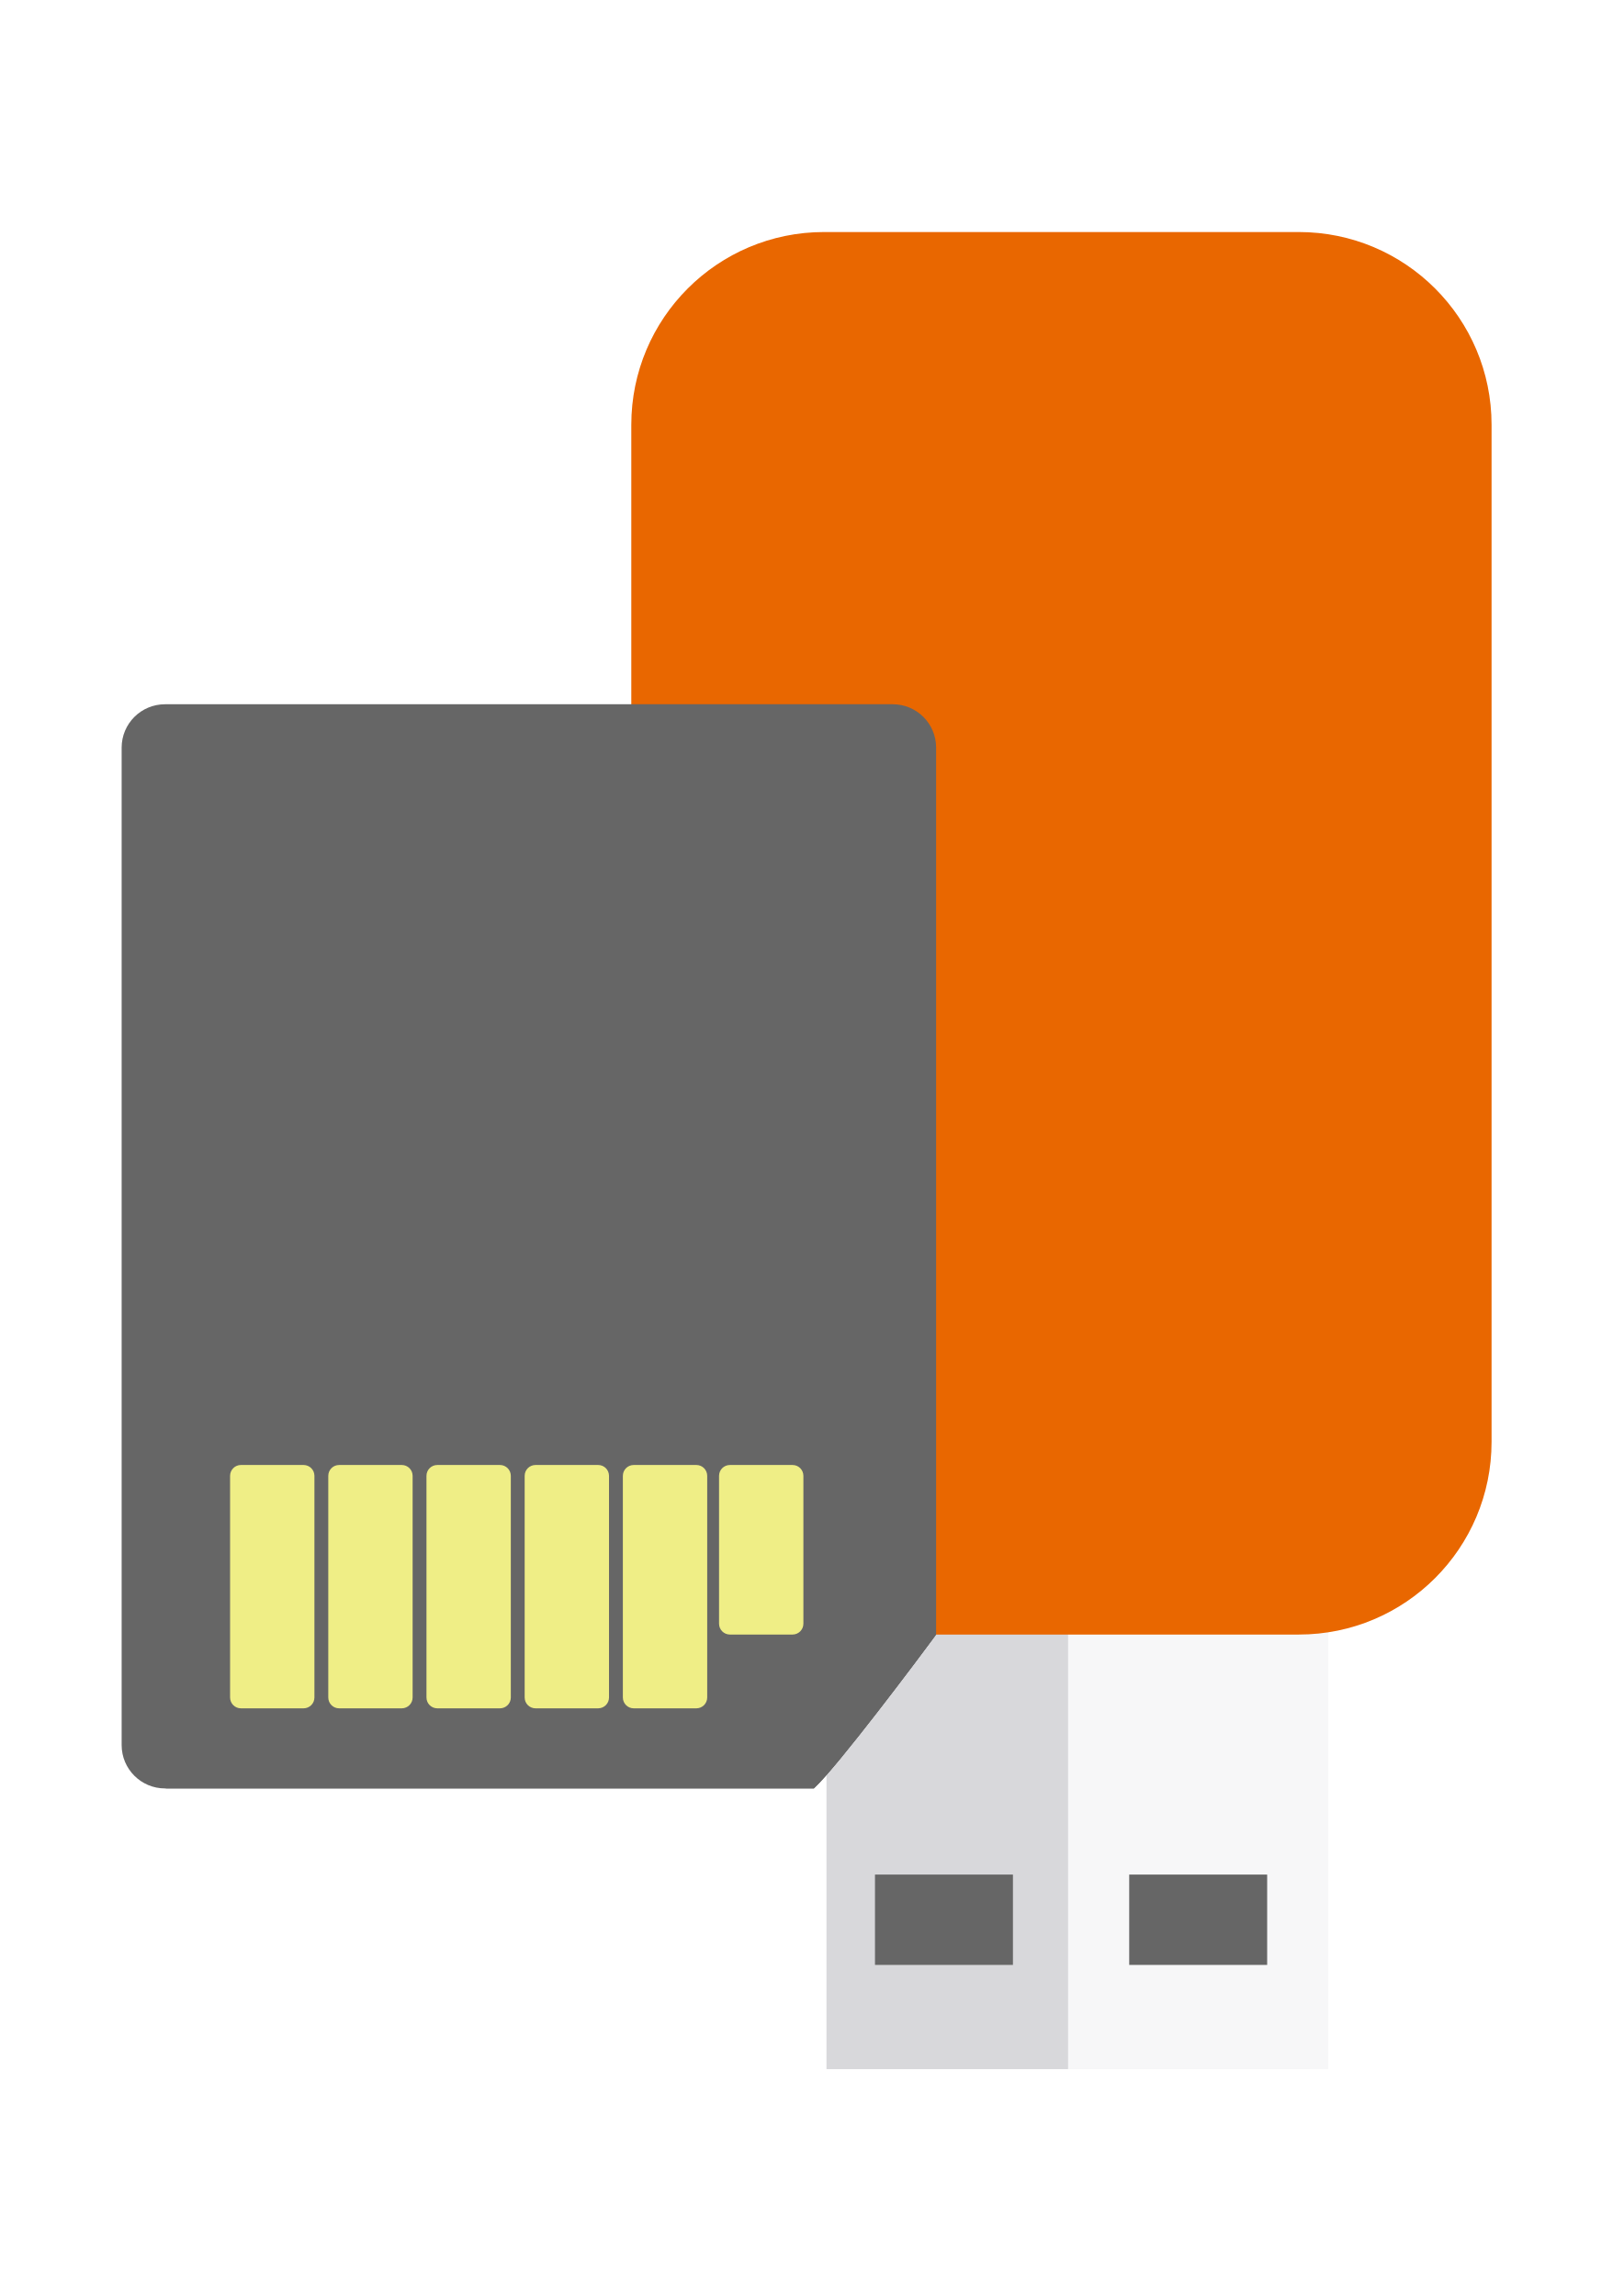
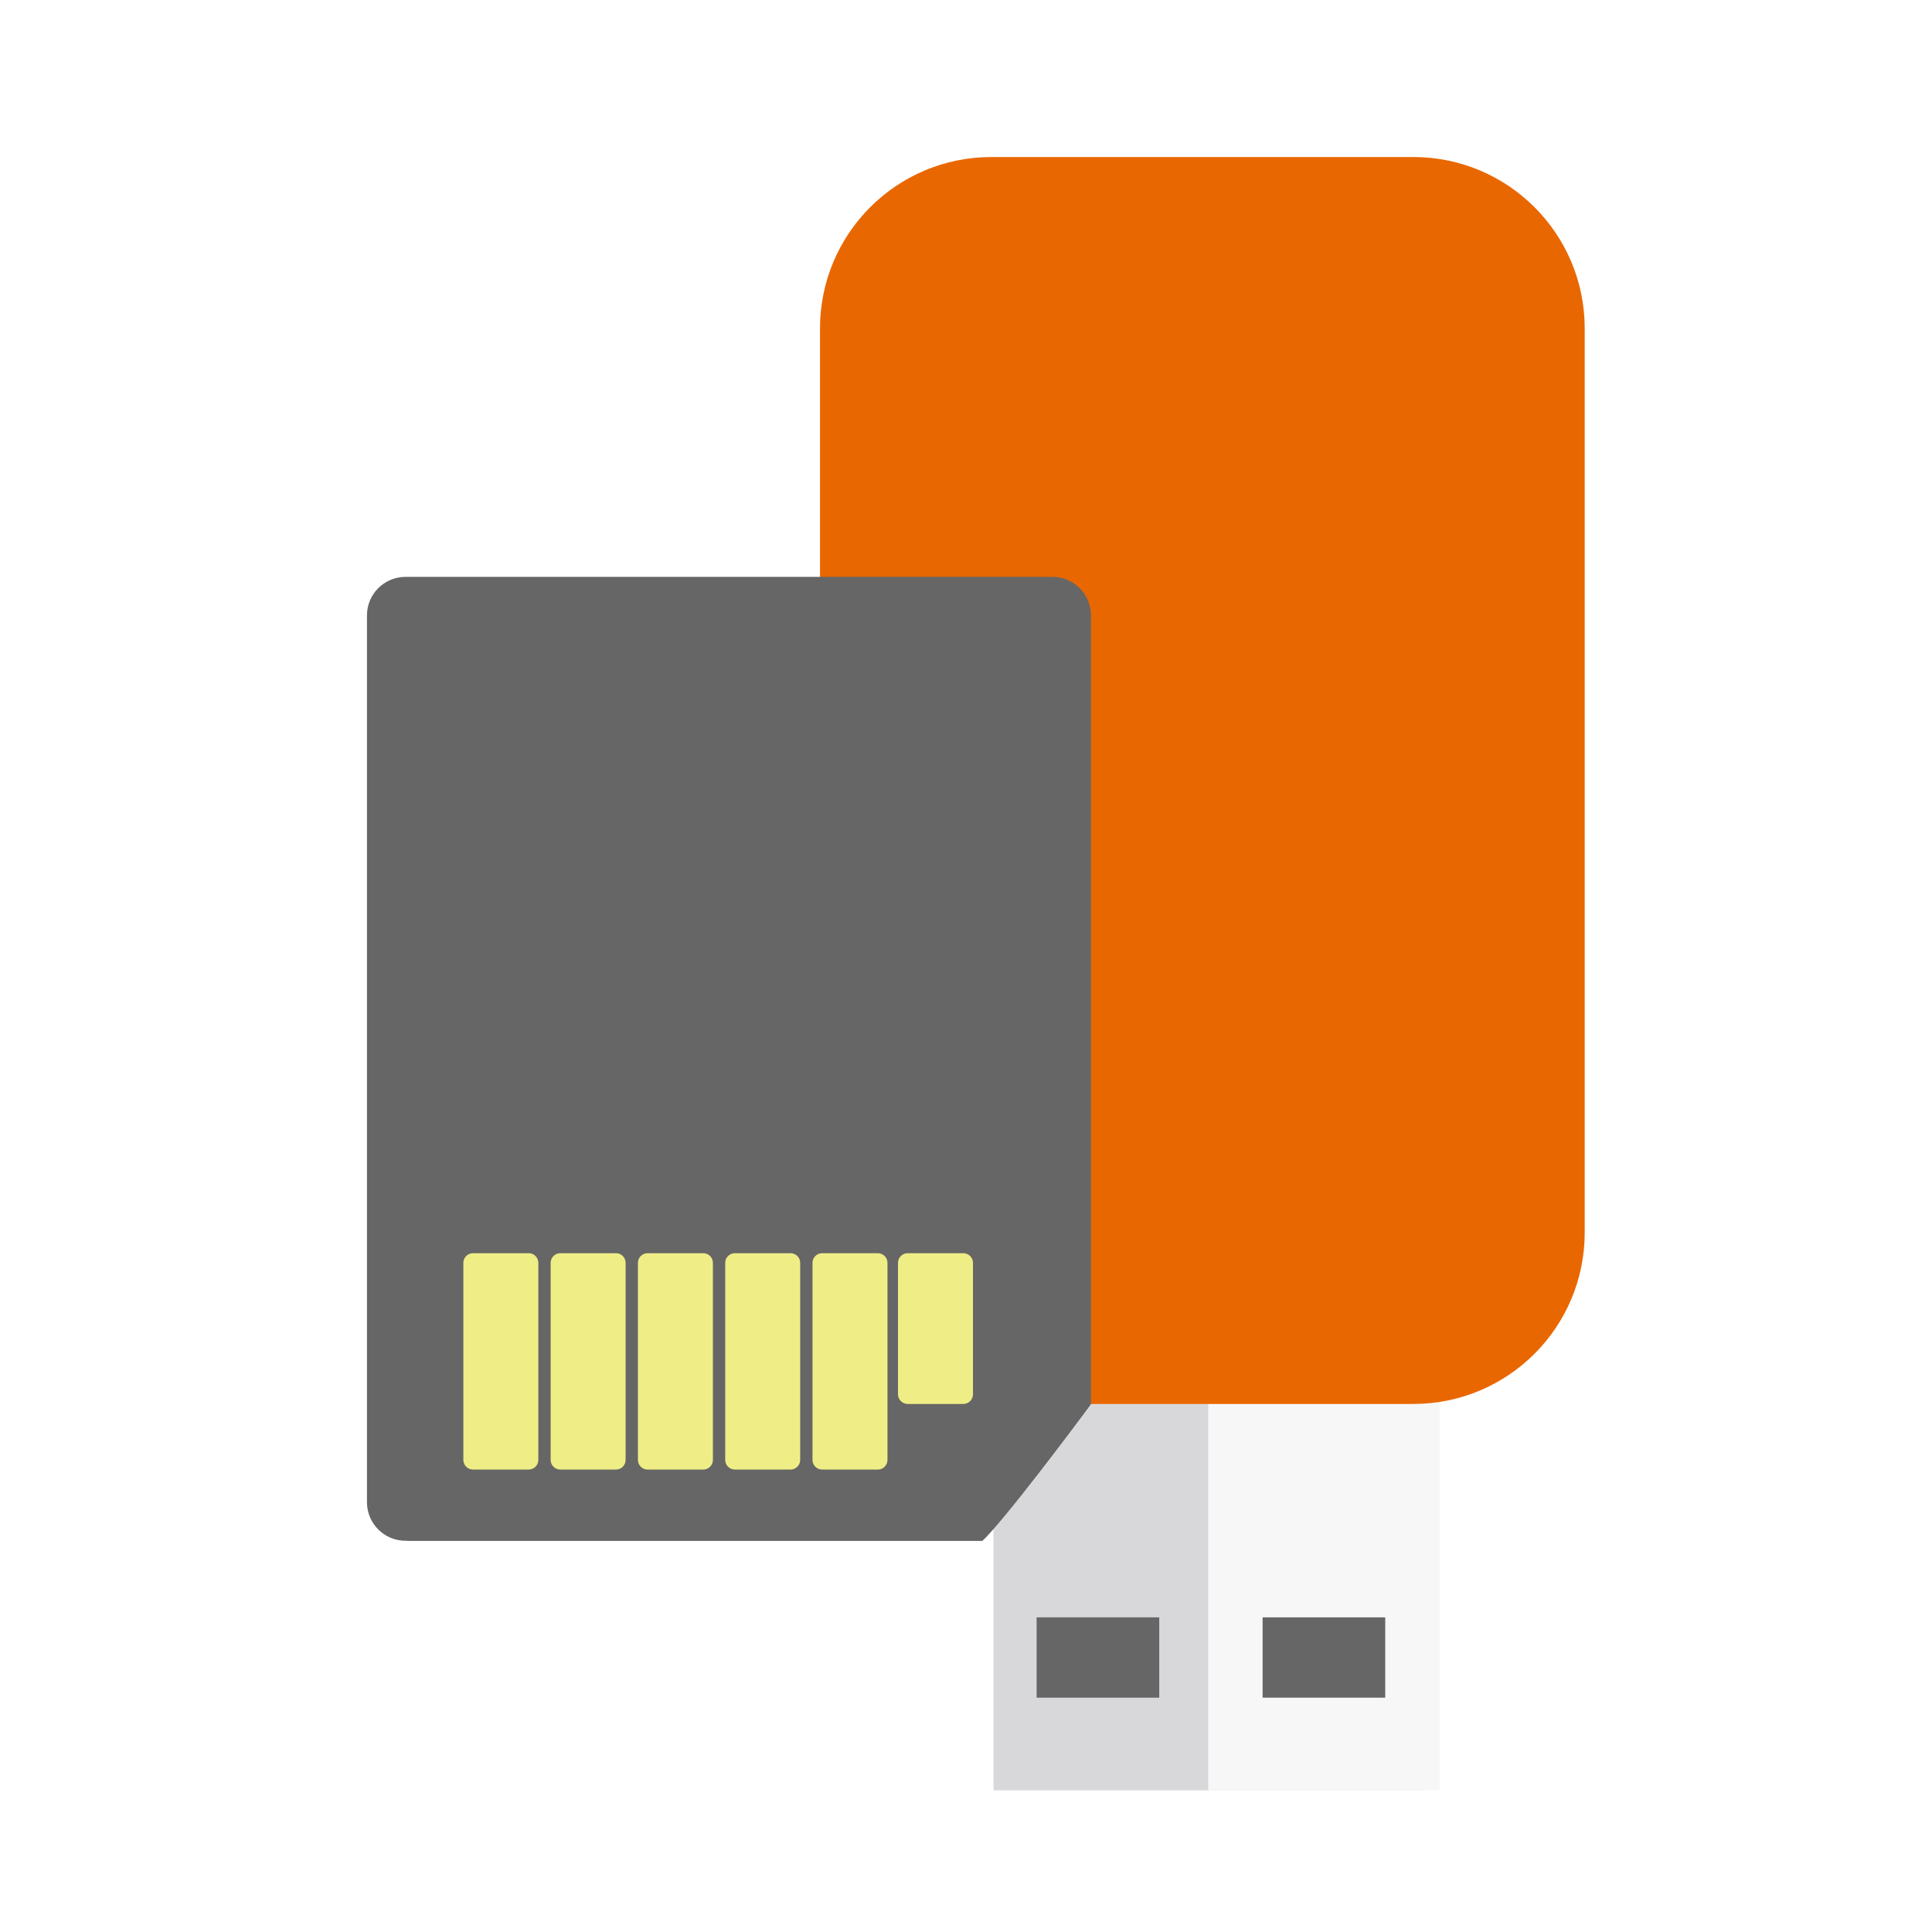
- <svg xmlns="http://www.w3.org/2000/svg" id="svg8" version="1.1" viewBox="0 0 210 297" height="297mm" width="210mm">
+ <svg xmlns="http://www.w3.org/2000/svg" id="svg8" version="1.1" viewBox="0 0 3.704 3.704" height="3.704mm" width="3.704mm">
  <defs id="defs2">
    <clipPath clipPathUnits="userSpaceOnUse" id="clipPath3733">
      <path d="M 0,800 H 800 V 0 H 0 Z" id="path3731" />
    </clipPath>
+     <clipPath clipPathUnits="userSpaceOnUse" id="clipPath4697">
+       <path d="M 0,800 H 800 V 0 H 0 Z" id="path4695" />
+     </clipPath>
+     <clipPath clipPathUnits="userSpaceOnUse" id="clipPath4697-9">
+       <path d="M 0,800 H 800 V 0 H 0 Z" id="path4695-2" />
+     </clipPath>
  </defs>
-   <g id="layer1">
-     <g id="g3721" transform="matrix(0.3527778,0,0,-0.3527778,-27.74952,290.8815)">
-       <path d="M 381.663,302.607 H 558.791 V 65.846 H 381.663 Z" style="fill:#d8d8db;fill-opacity:1;fill-rule:nonzero;stroke:none" id="path3723" />
-       <path d="m 470.227,302.607 h 95.411 V 65.846 h -95.411 z" style="fill:#f7f7f8;fill-opacity:1;fill-rule:nonzero;stroke:none" id="path3725" />
-       <g id="g3727">
-         <g id="g3729" clip-path="url(#clipPath3733)">
-           <g id="g3735" transform="translate(380.7793,225.1963)">
-             <path d="m 0,0 h 174.037 c 39.032,0 70.675,31.643 70.675,70.675 v 372.92 c 0,39.033 -31.643,70.675 -70.675,70.675 H 0 c -39.033,0 -70.675,-31.642 -70.675,-70.675 V 70.675 C -70.675,31.643 -39.033,0 0,0" style="fill:#e96700;fill-opacity:1;fill-rule:nonzero;stroke:none" id="path3737" />
+   <g transform="translate(294.046,-97.73669)" id="layer1">
+     <g transform="translate(-265.3393,12.8512)" id="layer1-0">
+       <g transform="matrix(1.31769,0,0,1.31769,-167.2875,-111.3562)" id="layer1-3">
+         <g id="g4685" transform="matrix(0.00352778,0,0,-0.00352778,105.2686,151.7657)">
+           <path d="M 381.663,302.607 H 558.791 V 65.846 H 381.663 Z" style="fill:#d8d8db;fill-opacity:1;fill-rule:nonzero;stroke:none" id="path4687" />
+           <path d="m 470.227,302.607 h 95.411 V 65.846 h -95.411 z" style="fill:#f7f7f8;fill-opacity:1;fill-rule:nonzero;stroke:none" id="path4689" />
+           <g id="g4691">
+             <g id="g4693" clip-path="url(#clipPath4697-9)">
+               <g id="g4699" transform="translate(380.7793,225.1963)">
+                 <path d="m 0,0 h 174.037 c 39.032,0 70.675,31.643 70.675,70.675 v 372.92 c 0,39.033 -31.643,70.675 -70.675,70.675 H 0 c -39.033,0 -70.675,-31.642 -70.675,-70.675 V 70.675 C -70.675,31.643 -39.033,0 0,0" style="fill:#e96700;fill-opacity:1;fill-rule:nonzero;stroke:none" id="path4701" />
+               </g>
+               <g id="g4703" transform="translate(377.0244,168.7666)">
+                 <path d="m 0,0 h -237.865 c -8.782,0 -15.902,7.12 -15.902,15.902 v 365.743 c 0,8.782 7.12,15.901 15.902,15.901 H 28.933 c 8.782,0 15.902,-7.119 15.902,-15.901 V 56.43 C 38.907,48.507 9.055,8.503 0,0" style="fill:#666666;fill-opacity:1;fill-rule:nonzero;stroke:none" id="path4705" />
+               </g>
+               <g id="g4707" transform="translate(421.8594,225.1963)">
+                 <path d="M 0,0 C -7.399,-10.049 -35.78,-47.927 -44.835,-56.43 H -282.7" style="fill:#666666;fill-opacity:1;fill-rule:nonzero;stroke:none" id="path4709" />
+               </g>
+               <g id="g4711" transform="translate(421.8594,225.1963)">
+                 <path d="M 0,0 C -5.876,-7.899 -35.78,-47.927 -44.835,-56.43" style="fill:#666666;fill-opacity:1;fill-rule:nonzero;stroke:none" id="path4713" />
+               </g>
+               <g id="g4715" transform="translate(333.957,198.1406)">
+                 <path d="m 0,0 h -22.969 c -2.196,0 -3.976,1.78 -3.976,3.976 v 81.276 c 0,2.195 1.78,3.976 3.976,3.976 H 0 c 2.196,0 3.976,-1.781 3.976,-3.976 V 3.976 C 3.976,1.78 2.196,0 0,0" style="fill:#efee86;fill-opacity:1;fill-rule:nonzero;stroke:none" id="path4717" />
+               </g>
+               <g id="g4719" transform="translate(297.957,198.1406)">
+                 <path d="m 0,0 h -22.969 c -2.196,0 -3.976,1.78 -3.976,3.976 v 81.276 c 0,2.195 1.78,3.976 3.976,3.976 H 0 c 2.196,0 3.976,-1.781 3.976,-3.976 V 3.976 C 3.976,1.78 2.196,0 0,0" style="fill:#efee86;fill-opacity:1;fill-rule:nonzero;stroke:none" id="path4721" />
+               </g>
+               <g id="g4723" transform="translate(261.957,198.1406)">
+                 <path d="m 0,0 h -22.969 c -2.196,0 -3.976,1.78 -3.976,3.976 v 81.276 c 0,2.195 1.78,3.976 3.976,3.976 H 0 c 2.196,0 3.976,-1.781 3.976,-3.976 V 3.976 C 3.976,1.78 2.196,0 0,0" style="fill:#efee86;fill-opacity:1;fill-rule:nonzero;stroke:none" id="path4725" />
+               </g>
+               <g id="g4727" transform="translate(225.957,198.1406)">
+                 <path d="m 0,0 h -22.969 c -2.196,0 -3.976,1.78 -3.976,3.976 v 81.276 c 0,2.195 1.78,3.976 3.976,3.976 H 0 c 2.196,0 3.976,-1.781 3.976,-3.976 V 3.976 C 3.976,1.78 2.196,0 0,0" style="fill:#efee86;fill-opacity:1;fill-rule:nonzero;stroke:none" id="path4729" />
+               </g>
+               <g id="g4731" transform="translate(189.957,198.1406)">
+                 <path d="m 0,0 h -22.969 c -2.196,0 -3.976,1.78 -3.976,3.976 v 81.276 c 0,2.195 1.78,3.976 3.976,3.976 H 0 c 2.196,0 3.976,-1.781 3.976,-3.976 V 3.976 C 3.976,1.78 2.196,0 0,0" style="fill:#efee86;fill-opacity:1;fill-rule:nonzero;stroke:none" id="path4733" />
+               </g>
+               <g id="g4735" transform="translate(369.2207,225.1963)">
+                 <path d="m 0,0 h -22.969 c -2.196,0 -3.976,1.78 -3.976,3.976 v 54.22 c 0,2.196 1.78,3.976 3.976,3.976 H 0 c 2.196,0 3.976,-1.78 3.976,-3.976 V 3.976 C 3.976,1.78 2.196,0 0,0" style="fill:#efee86;fill-opacity:1;fill-rule:nonzero;stroke:none" id="path4737" />
+               </g>
+               <path d="m 450.019,104.056 h -50.577 v 33.128 h 50.577 z" style="fill:#666666;fill-opacity:1;fill-rule:nonzero;stroke:none" id="path4739" />
+               <path d="m 543.221,104.056 h -50.576 v 33.128 h 50.576 z" style="fill:#666666;fill-opacity:1;fill-rule:nonzero;stroke:none" id="path4741" />
+             </g>
          </g>
-           <g id="g3739" transform="translate(377.0244,168.7666)">
-             <path d="m 0,0 h -237.865 c -8.782,0 -15.902,7.12 -15.902,15.902 v 365.743 c 0,8.782 7.12,15.901 15.902,15.901 H 28.933 c 8.782,0 15.902,-7.119 15.902,-15.901 V 56.43 C 38.907,48.507 9.055,8.503 0,0" style="fill:#666666;fill-opacity:1;fill-rule:nonzero;stroke:none" id="path3741" />
-           </g>
-           <g id="g3743" transform="translate(421.8594,225.1963)">
-             <path d="M 0,0 C -7.399,-10.049 -35.78,-47.927 -44.835,-56.43 H -282.7" style="fill:#666666;fill-opacity:1;fill-rule:nonzero;stroke:none" id="path3745" />
-           </g>
-           <g id="g3747" transform="translate(421.8594,225.1963)">
-             <path d="M 0,0 C -5.876,-7.899 -35.78,-47.927 -44.835,-56.43" style="fill:#666666;fill-opacity:1;fill-rule:nonzero;stroke:none" id="path3749" />
-           </g>
-           <g id="g3751" transform="translate(333.957,198.1406)">
-             <path d="m 0,0 h -22.969 c -2.196,0 -3.976,1.78 -3.976,3.976 v 81.276 c 0,2.195 1.78,3.976 3.976,3.976 H 0 c 2.196,0 3.976,-1.781 3.976,-3.976 V 3.976 C 3.976,1.78 2.196,0 0,0" style="fill:#efee86;fill-opacity:1;fill-rule:nonzero;stroke:none" id="path3753" />
-           </g>
-           <g id="g3755" transform="translate(297.957,198.1406)">
-             <path d="m 0,0 h -22.969 c -2.196,0 -3.976,1.78 -3.976,3.976 v 81.276 c 0,2.195 1.78,3.976 3.976,3.976 H 0 c 2.196,0 3.976,-1.781 3.976,-3.976 V 3.976 C 3.976,1.78 2.196,0 0,0" style="fill:#efee86;fill-opacity:1;fill-rule:nonzero;stroke:none" id="path3757" />
-           </g>
-           <g id="g3759" transform="translate(261.957,198.1406)">
-             <path d="m 0,0 h -22.969 c -2.196,0 -3.976,1.78 -3.976,3.976 v 81.276 c 0,2.195 1.78,3.976 3.976,3.976 H 0 c 2.196,0 3.976,-1.781 3.976,-3.976 V 3.976 C 3.976,1.78 2.196,0 0,0" style="fill:#efee86;fill-opacity:1;fill-rule:nonzero;stroke:none" id="path3761" />
-           </g>
-           <g id="g3763" transform="translate(225.957,198.1406)">
-             <path d="m 0,0 h -22.969 c -2.196,0 -3.976,1.78 -3.976,3.976 v 81.276 c 0,2.195 1.78,3.976 3.976,3.976 H 0 c 2.196,0 3.976,-1.781 3.976,-3.976 V 3.976 C 3.976,1.78 2.196,0 0,0" style="fill:#efee86;fill-opacity:1;fill-rule:nonzero;stroke:none" id="path3765" />
-           </g>
-           <g id="g3767" transform="translate(189.957,198.1406)">
-             <path d="m 0,0 h -22.969 c -2.196,0 -3.976,1.78 -3.976,3.976 v 81.276 c 0,2.195 1.78,3.976 3.976,3.976 H 0 c 2.196,0 3.976,-1.781 3.976,-3.976 V 3.976 C 3.976,1.78 2.196,0 0,0" style="fill:#efee86;fill-opacity:1;fill-rule:nonzero;stroke:none" id="path3769" />
-           </g>
-           <g id="g3771" transform="translate(369.2207,225.1963)">
-             <path d="m 0,0 h -22.969 c -2.196,0 -3.976,1.78 -3.976,3.976 v 54.22 c 0,2.196 1.78,3.976 3.976,3.976 H 0 c 2.196,0 3.976,-1.78 3.976,-3.976 V 3.976 C 3.976,1.78 2.196,0 0,0" style="fill:#efee86;fill-opacity:1;fill-rule:nonzero;stroke:none" id="path3773" />
-           </g>
-           <path d="m 450.019,104.056 h -50.577 v 33.128 h 50.577 z" style="fill:#666666;fill-opacity:1;fill-rule:nonzero;stroke:none" id="path3775" />
-           <path d="m 543.221,104.056 h -50.576 v 33.128 h 50.576 z" style="fill:#666666;fill-opacity:1;fill-rule:nonzero;stroke:none" id="path3777" />
        </g>
      </g>
    </g>
  </g>
</svg>
